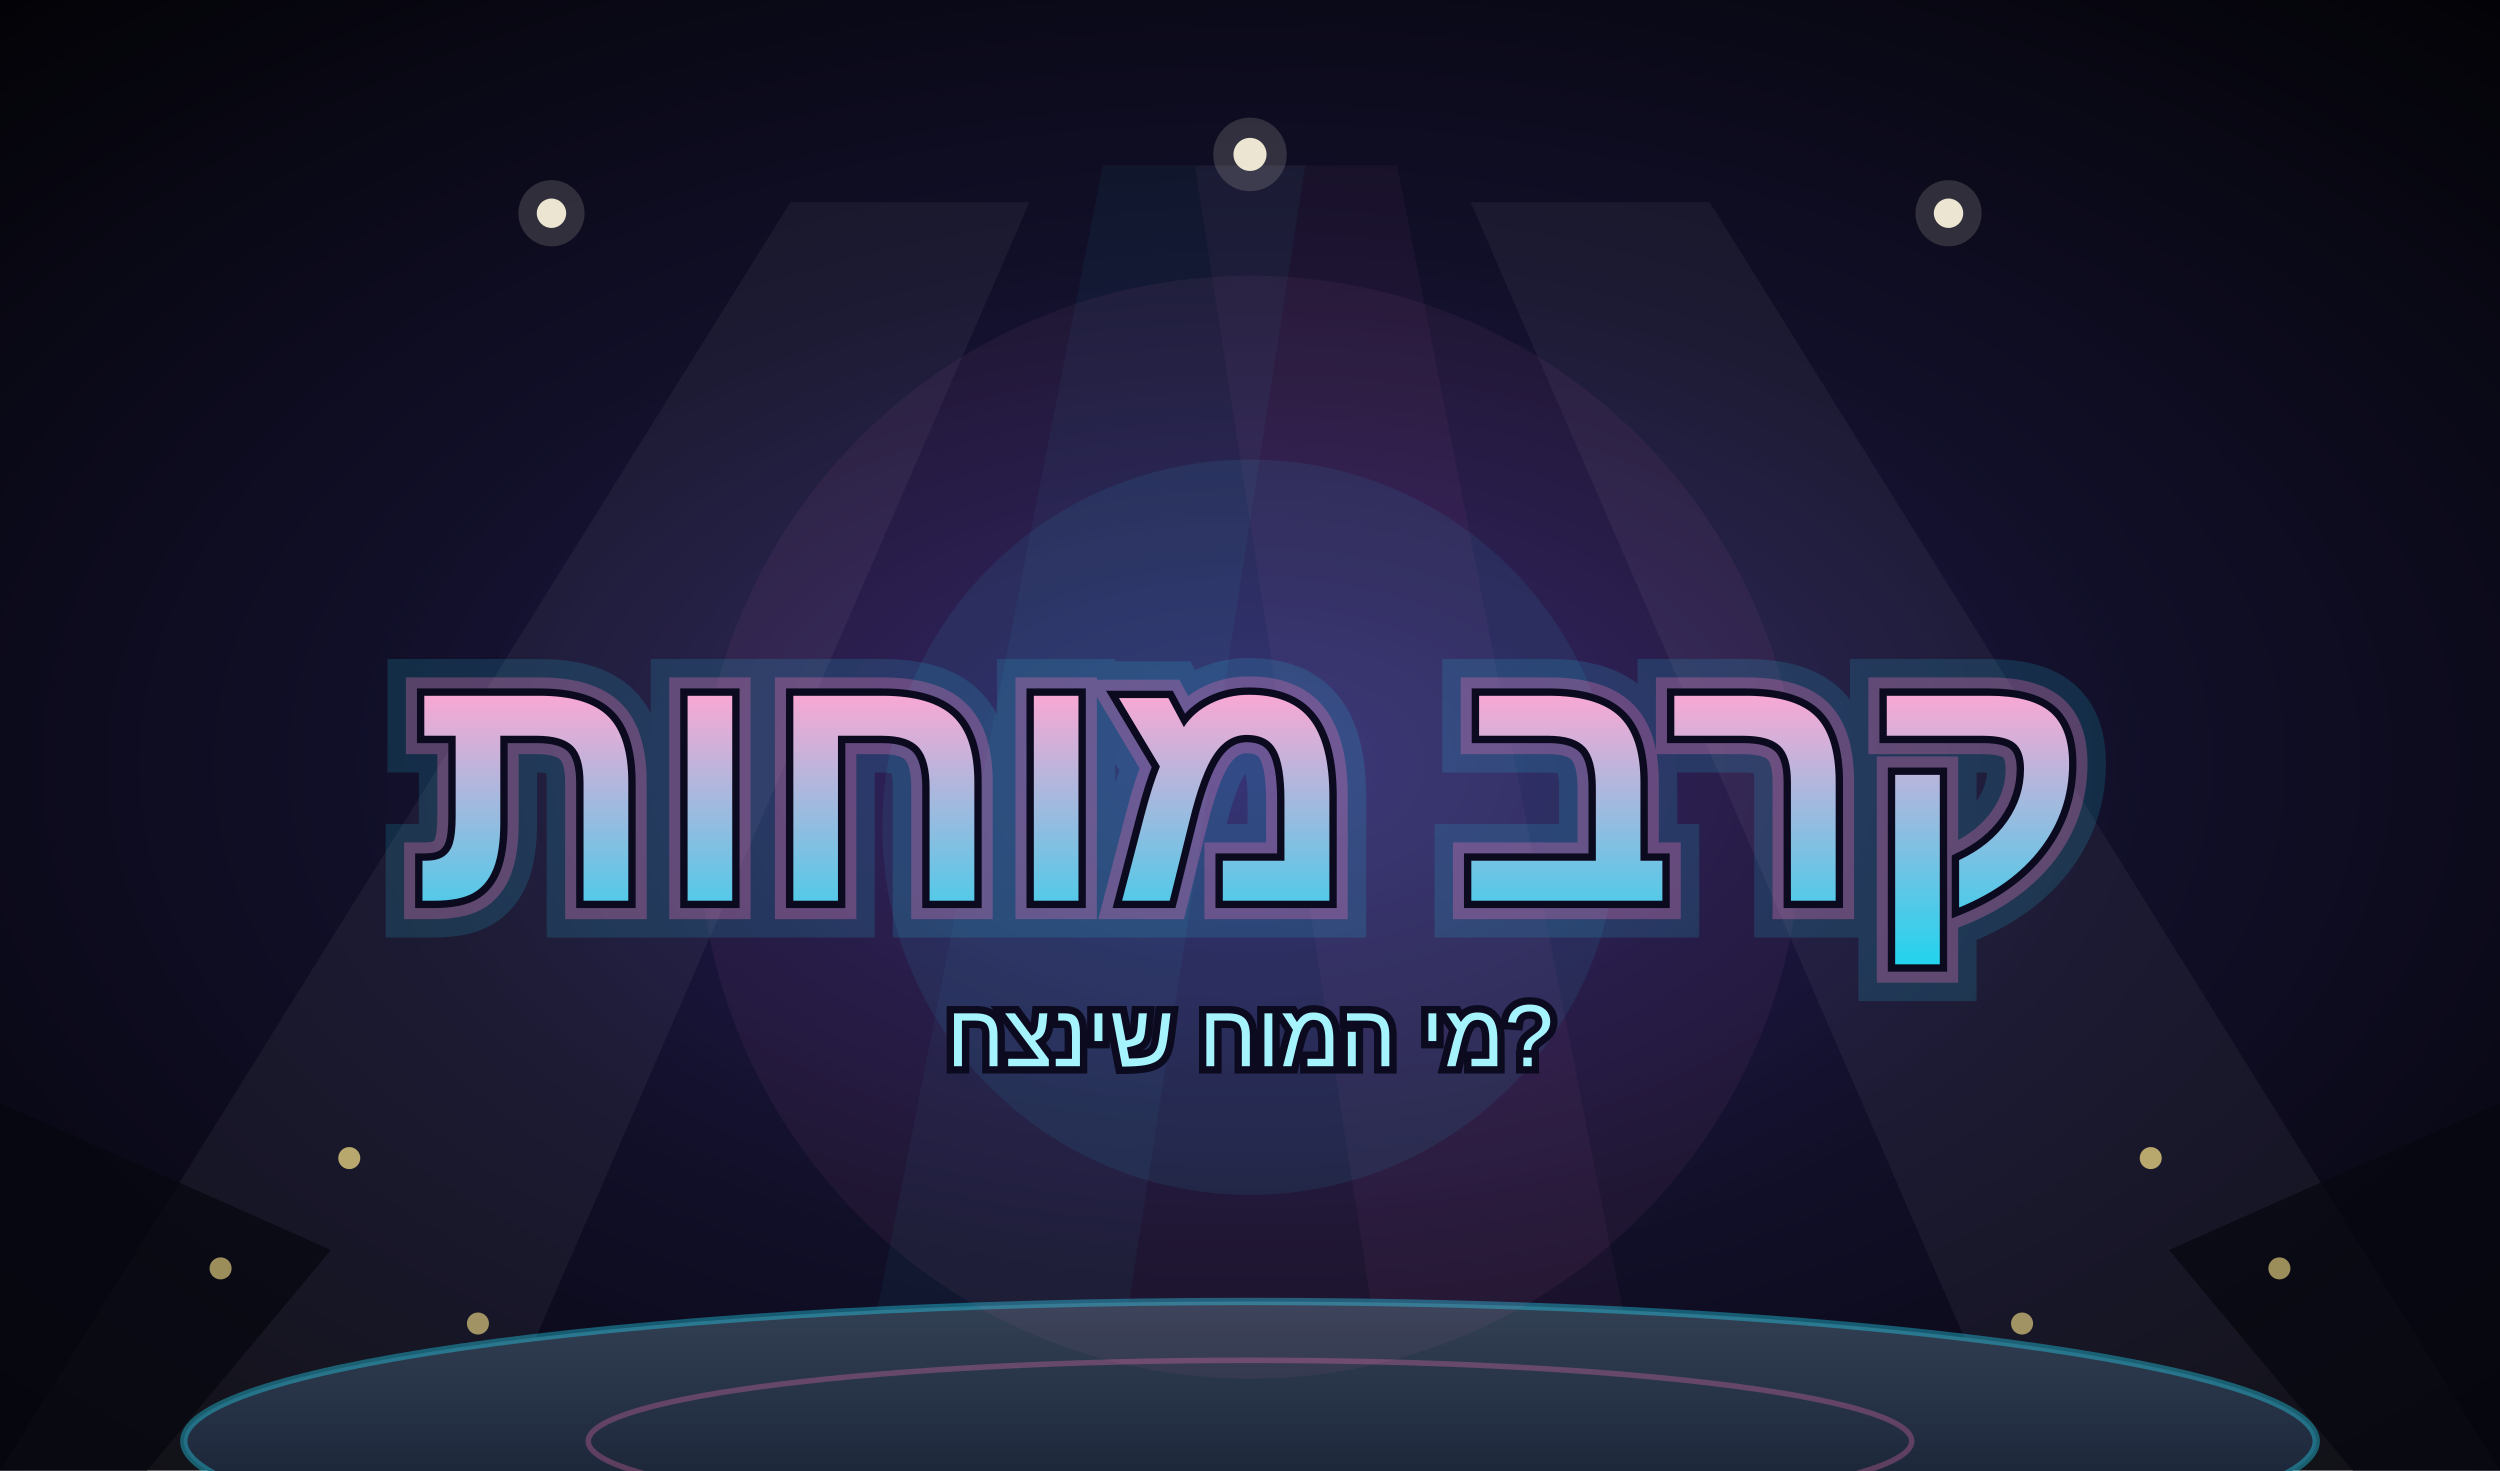
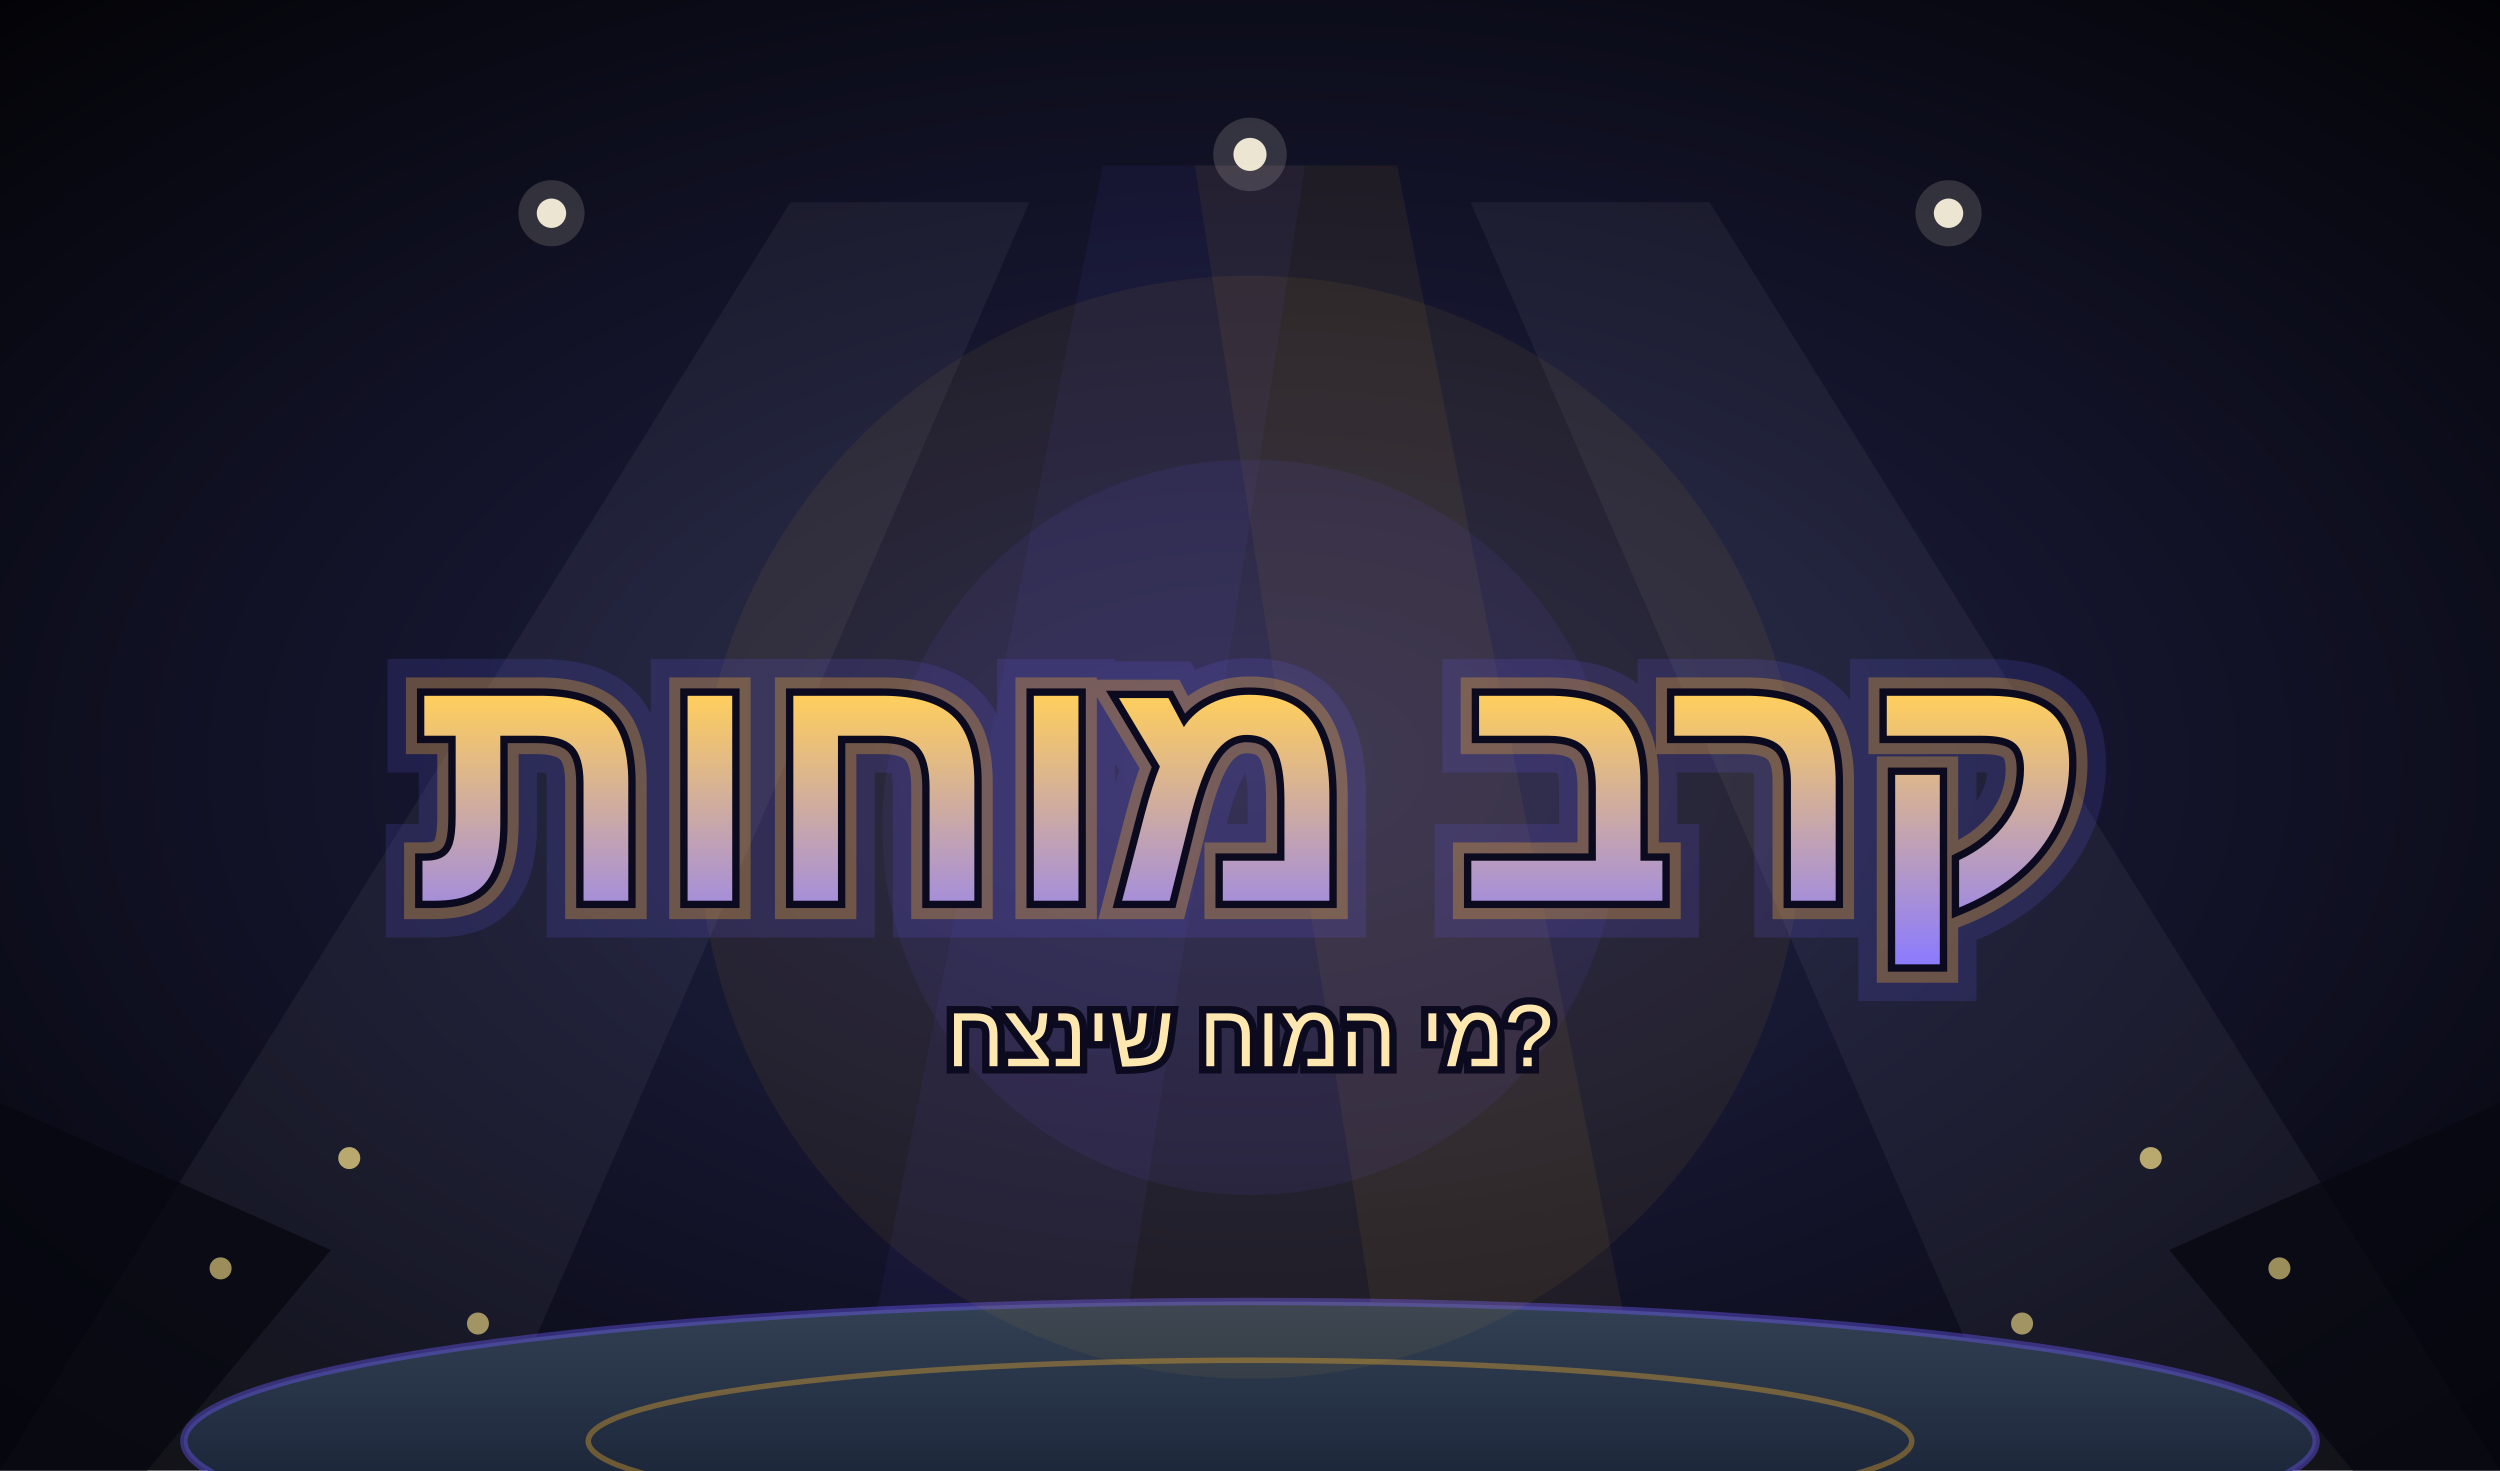
<svg xmlns="http://www.w3.org/2000/svg" width="100%" viewBox="0 0 680 400" role="img">
  <defs>
    <radialGradient id="stageGlow" cx="50%" cy="52%" r="75%">
-       <stop offset="0%" stop-color="#2b2166" />
-       <stop offset="45%" stop-color="#12102a" />
+       <stop offset="0%" stop-color="#23264a" />
+       <stop offset="45%" stop-color="#14152c" />
      <stop offset="100%" stop-color="#020204" />
    </radialGradient>
    <linearGradient id="floorGrad" x1="0" y1="0" x2="0" y2="1">
      <stop offset="0%" stop-color="#334155" />
      <stop offset="100%" stop-color="#0f172a" />
    </linearGradient>
    <linearGradient id="textGrad2" x1="0" y1="0" x2="0" y2="1">
-       <stop offset="0%" stop-color="#f9a8d4" />
-       <stop offset="100%" stop-color="#22d3ee" />
+       <stop offset="0%" stop-color="#ffcf5c" />
+       <stop offset="100%" stop-color="#8b7bff" />
    </linearGradient>
  </defs>
  <rect x="0" y="0" width="680" height="400" fill="url(#stageGlow)" />
  <polygon points="0,400 130,400 280,55 215,55" fill="#ffffff" opacity="0.05" />
  <polygon points="680,400 550,400 400,55 465,55" fill="#ffffff" opacity="0.05" />
-   <polygon points="230,400 300,400 355,45 300,45" fill="#22d3ee" opacity="0.05" />
-   <polygon points="450,400 380,400 325,45 380,45" fill="#f472b6" opacity="0.05" />
+   <polygon points="230,400 300,400 355,45 300,45" fill="#6e5bff" opacity="0.06" />
+   <polygon points="450,400 380,400 325,45 380,45" fill="#ffb627" opacity="0.06" />
  <polygon points="0,400 0,300 90,340 40,400" fill="#05070f" opacity="0.75" />
  <polygon points="680,400 680,300 590,340 640,400" fill="#05070f" opacity="0.75" />
  <circle cx="95" cy="315" r="3" fill="#fde68a" opacity="0.7" />
  <circle cx="60" cy="345" r="3" fill="#fde68a" opacity="0.6" />
  <circle cx="130" cy="360" r="3" fill="#fde68a" opacity="0.6" />
  <circle cx="585" cy="315" r="3" fill="#fde68a" opacity="0.7" />
  <circle cx="620" cy="345" r="3" fill="#fde68a" opacity="0.6" />
  <circle cx="550" cy="360" r="3" fill="#fde68a" opacity="0.6" />
  <circle cx="150" cy="58" r="9" fill="#fff8e1" opacity="0.15" />
  <circle cx="150" cy="58" r="4" fill="#fff8e1" opacity="0.9" />
  <circle cx="340" cy="42" r="10" fill="#fff8e1" opacity="0.15" />
  <circle cx="340" cy="42" r="4.5" fill="#fff8e1" opacity="0.9" />
  <circle cx="530" cy="58" r="9" fill="#fff8e1" opacity="0.15" />
  <circle cx="530" cy="58" r="4" fill="#fff8e1" opacity="0.9" />
  <ellipse cx="340" cy="392" rx="290" ry="38" fill="url(#floorGrad)" />
-   <ellipse cx="340" cy="392" rx="290" ry="38" fill="none" stroke="#22d3ee" stroke-width="2" opacity="0.4" />
-   <ellipse cx="340" cy="392" rx="180" ry="22" fill="none" stroke="#f472b6" stroke-width="1.5" opacity="0.3" />
-   <circle cx="340" cy="225" r="150" fill="#f472b6" opacity="0.06" />
-   <circle cx="340" cy="225" r="100" fill="#22d3ee" opacity="0.08" />
-   <text x="340" y="245" text-anchor="middle" font-size="92" font-weight="700" font-family="Arial, sans-serif" fill="none" stroke="#22d3ee" stroke-width="20" opacity="0.15" style="letter-spacing:1px">קרב מוחות</text>
-   <text x="340" y="245" text-anchor="middle" font-size="92" font-weight="700" font-family="Arial, sans-serif" fill="none" stroke="#f472b6" stroke-width="10" opacity="0.3" style="letter-spacing:1px">קרב מוחות</text>
-   <text x="340" y="245" text-anchor="middle" font-size="92" font-weight="700" font-family="Arial, sans-serif" fill="url(#textGrad2)" stroke="#0b0a1f" stroke-width="4" paint-order="stroke" style="letter-spacing:1px">קרב מוחות</text>
-   <text x="340" y="290" text-anchor="middle" font-size="24" font-weight="500" font-family="Arial, sans-serif" fill="#a5f3fc" stroke="#0b0a1f" stroke-width="4" paint-order="stroke">מי המוח שינצח?</text>
+   <ellipse cx="340" cy="392" rx="290" ry="38" fill="none" stroke="#6e5bff" stroke-width="2" opacity="0.4" />
+   <ellipse cx="340" cy="392" rx="180" ry="22" fill="none" stroke="#ffb627" stroke-width="1.5" opacity="0.35" />
+   <circle cx="340" cy="225" r="150" fill="#ffb627" opacity="0.06" />
+   <circle cx="340" cy="225" r="100" fill="#6e5bff" opacity="0.08" />
+   <text x="340" y="245" text-anchor="middle" font-size="92" font-weight="700" font-family="'Suez One', Arial, sans-serif" fill="none" stroke="#6e5bff" stroke-width="20" opacity="0.15" style="letter-spacing:1px">קרב מוחות</text>
+   <text x="340" y="245" text-anchor="middle" font-size="92" font-weight="700" font-family="'Suez One', Arial, sans-serif" fill="none" stroke="#ffb627" stroke-width="10" opacity="0.3" style="letter-spacing:1px">קרב מוחות</text>
+   <text x="340" y="245" text-anchor="middle" font-size="92" font-weight="700" font-family="'Suez One', Arial, sans-serif" fill="url(#textGrad2)" stroke="#0b0a1f" stroke-width="4" paint-order="stroke" style="letter-spacing:1px">קרב מוחות</text>
+   <text x="340" y="290" text-anchor="middle" font-size="24" font-weight="500" font-family="Arial, sans-serif" fill="#ffe7b0" stroke="#0b0a1f" stroke-width="4" paint-order="stroke">מי המוח שינצח?</text>
</svg>
